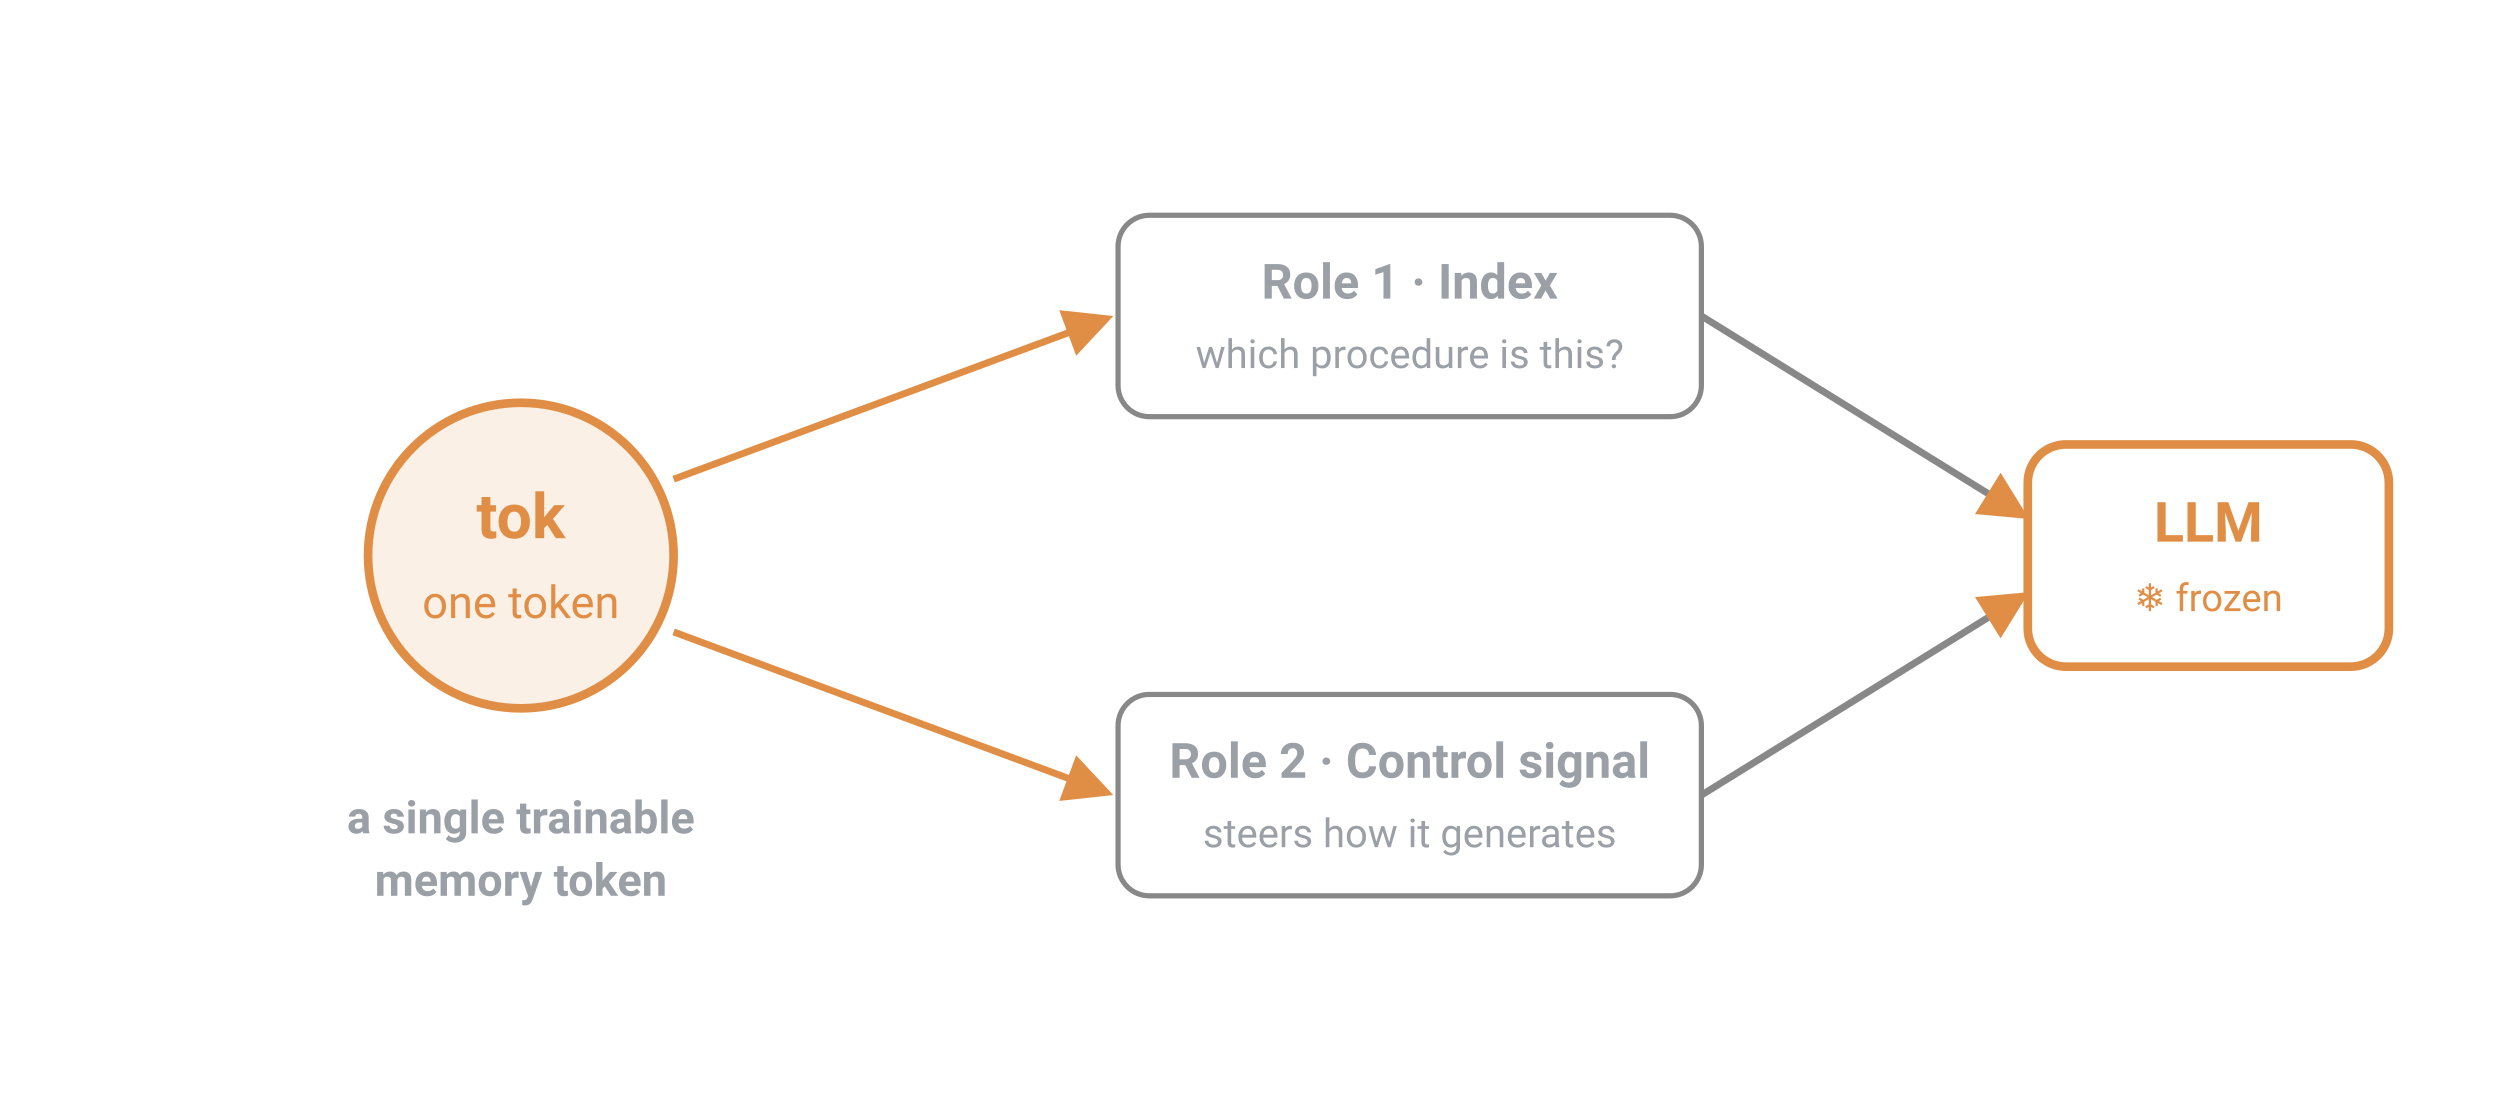
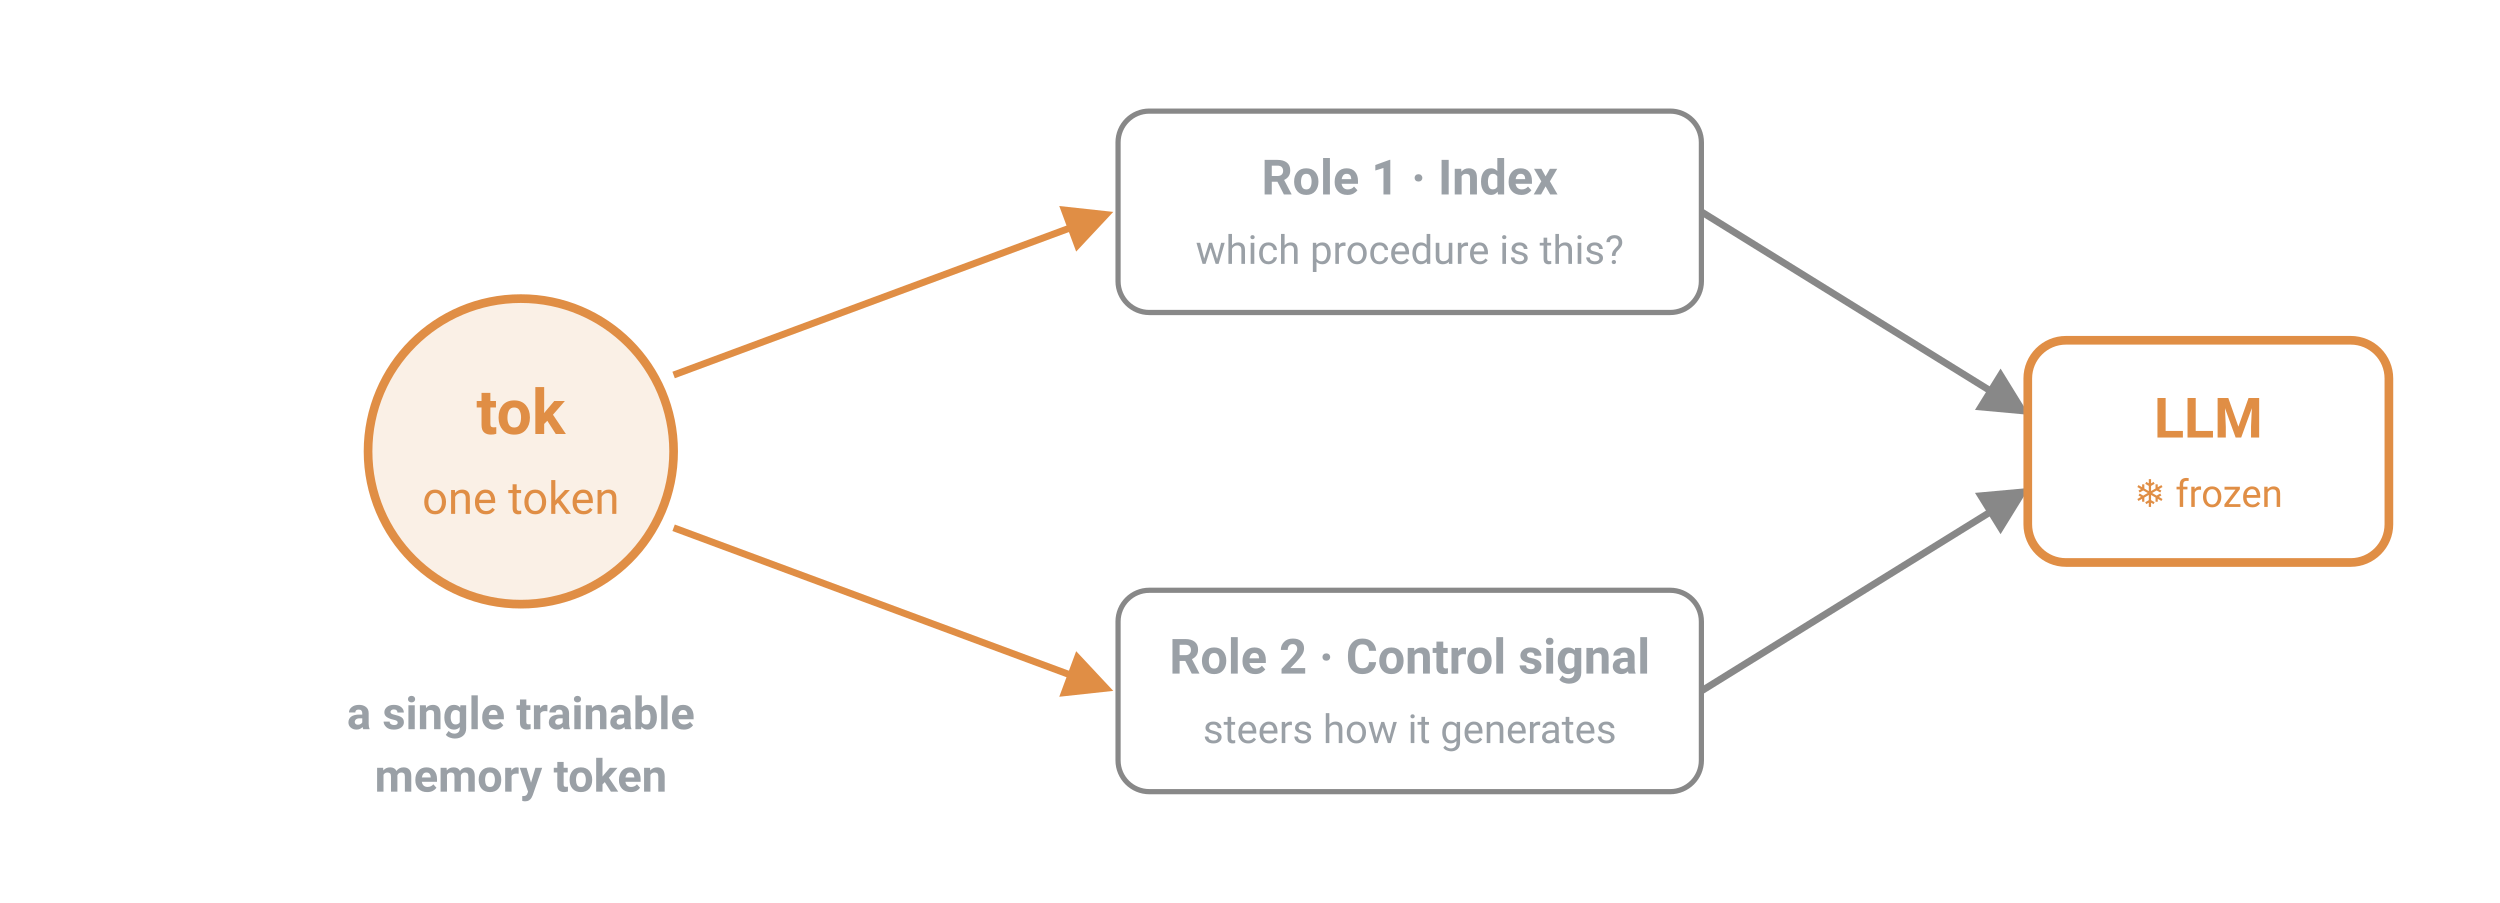
- <svg xmlns="http://www.w3.org/2000/svg" viewBox="0 0 720 320" font-family="-apple-system, BlinkMacSystemFont, 'Segoe UI', Roboto, sans-serif" role="img" aria-label="A single memory token plays two roles: a procedure index and a generation control signal feeding a frozen LLM.">
+ <svg xmlns="http://www.w3.org/2000/svg" viewBox="0 0 720 260" font-family="-apple-system, BlinkMacSystemFont, 'Segoe UI', Roboto, sans-serif" role="img" aria-label="A single memory token plays two roles: a procedure index and a generation control signal feeding a frozen LLM.">
  <defs>
-     <marker id="arrow2" viewBox="0 0 10 10" refX="8" refY="5" markerWidth="7" markerHeight="7" orient="auto-start-reverse">
+     <marker id="arrow2o" viewBox="0 0 10 10" refX="8" refY="5" markerWidth="7" markerHeight="7" orient="auto-start-reverse">
      <path d="M0 0 L10 5 L0 10 z" fill="#e08e45" />
    </marker>
+     <marker id="arrow2g" viewBox="0 0 10 10" refX="8" refY="5" markerWidth="7" markerHeight="7" orient="auto-start-reverse">
+       <path d="M0 0 L10 5 L0 10 z" fill="#888" />
+     </marker>
  </defs>
-   <circle cx="150" cy="160" r="44" fill="#e08e4522" stroke="#e08e45" stroke-width="2.5" />
-   <text x="150" y="155" text-anchor="middle" font-size="18" font-weight="700" fill="#e08e45">tok</text>
-   <text x="150" y="178" text-anchor="middle" font-size="13" fill="#e08e45">one token</text>
-   <text x="150" y="240" text-anchor="middle" font-size="13" font-weight="600" fill="#9aa0a6">a single trainable</text>
-   <text x="150" y="258" text-anchor="middle" font-size="13" font-weight="600" fill="#9aa0a6">memory token</text>
-   <line x1="194" y1="138" x2="318" y2="92" stroke="#e08e45" stroke-width="2" marker-end="url(#arrow2)" />
-   <rect x="322" y="62" width="168" height="58" rx="9" fill="none" stroke="#888" stroke-width="1.5" />
-   <text x="406" y="86" text-anchor="middle" font-size="14" font-weight="700" fill="#9aa0a6">Role 1 · Index</text>
-   <text x="406" y="106" text-anchor="middle" font-size="11.5" fill="#9aa0a6">which procedure is this?</text>
-   <line x1="194" y1="182" x2="318" y2="228" stroke="#e08e45" stroke-width="2" marker-end="url(#arrow2)" />
-   <rect x="322" y="200" width="168" height="58" rx="9" fill="none" stroke="#888" stroke-width="1.5" />
-   <text x="406" y="224" text-anchor="middle" font-size="14" font-weight="700" fill="#9aa0a6">Role 2 · Control signal</text>
-   <text x="406" y="244" text-anchor="middle" font-size="11.5" fill="#9aa0a6">steers how it generates</text>
-   <line x1="490" y1="91" x2="582" y2="148" stroke="#888" stroke-width="2" marker-end="url(#arrow2)" />
-   <line x1="490" y1="229" x2="582" y2="172" stroke="#888" stroke-width="2" marker-end="url(#arrow2)" />
-   <rect x="584" y="128" width="104" height="64" rx="11" fill="none" stroke="#e08e45" stroke-width="2.5" />
-   <text x="636" y="156" text-anchor="middle" font-size="16" font-weight="700" fill="#e08e45">LLM</text>
-   <text x="636" y="176" text-anchor="middle" font-size="11" fill="#e08e45">❄ frozen</text>
+   <circle cx="150" cy="130" r="44" fill="#e08e4522" stroke="#e08e45" stroke-width="2.5" />
+   <text x="150" y="125" text-anchor="middle" font-size="18" font-weight="700" fill="#e08e45">tok</text>
+   <text x="150" y="148" text-anchor="middle" font-size="13" fill="#e08e45">one token</text>
+   <text x="150" y="210" text-anchor="middle" font-size="13" font-weight="600" fill="#9aa0a6">a single trainable</text>
+   <text x="150" y="228" text-anchor="middle" font-size="13" font-weight="600" fill="#9aa0a6">memory token</text>
+   <line x1="194" y1="108" x2="318" y2="62" stroke="#e08e45" stroke-width="2" marker-end="url(#arrow2o)" />
+   <rect x="322" y="32" width="168" height="58" rx="9" fill="none" stroke="#888" stroke-width="1.5" />
+   <text x="406" y="56" text-anchor="middle" font-size="14" font-weight="700" fill="#9aa0a6">Role 1 · Index</text>
+   <text x="406" y="76" text-anchor="middle" font-size="11.5" fill="#9aa0a6">which procedure is this?</text>
+   <line x1="194" y1="152" x2="318" y2="198" stroke="#e08e45" stroke-width="2" marker-end="url(#arrow2o)" />
+   <rect x="322" y="170" width="168" height="58" rx="9" fill="none" stroke="#888" stroke-width="1.5" />
+   <text x="406" y="194" text-anchor="middle" font-size="14" font-weight="700" fill="#9aa0a6">Role 2 · Control signal</text>
+   <text x="406" y="214" text-anchor="middle" font-size="11.5" fill="#9aa0a6">steers how it generates</text>
+   <line x1="490" y1="61" x2="582" y2="118" stroke="#888" stroke-width="2" marker-end="url(#arrow2g)" />
+   <line x1="490" y1="199" x2="582" y2="142" stroke="#888" stroke-width="2" marker-end="url(#arrow2g)" />
+   <rect x="584" y="98" width="104" height="64" rx="11" fill="none" stroke="#e08e45" stroke-width="2.5" />
+   <text x="636" y="126" text-anchor="middle" font-size="16" font-weight="700" fill="#e08e45">LLM</text>
+   <text x="636" y="146" text-anchor="middle" font-size="11" fill="#e08e45">❄ frozen</text>
</svg>
